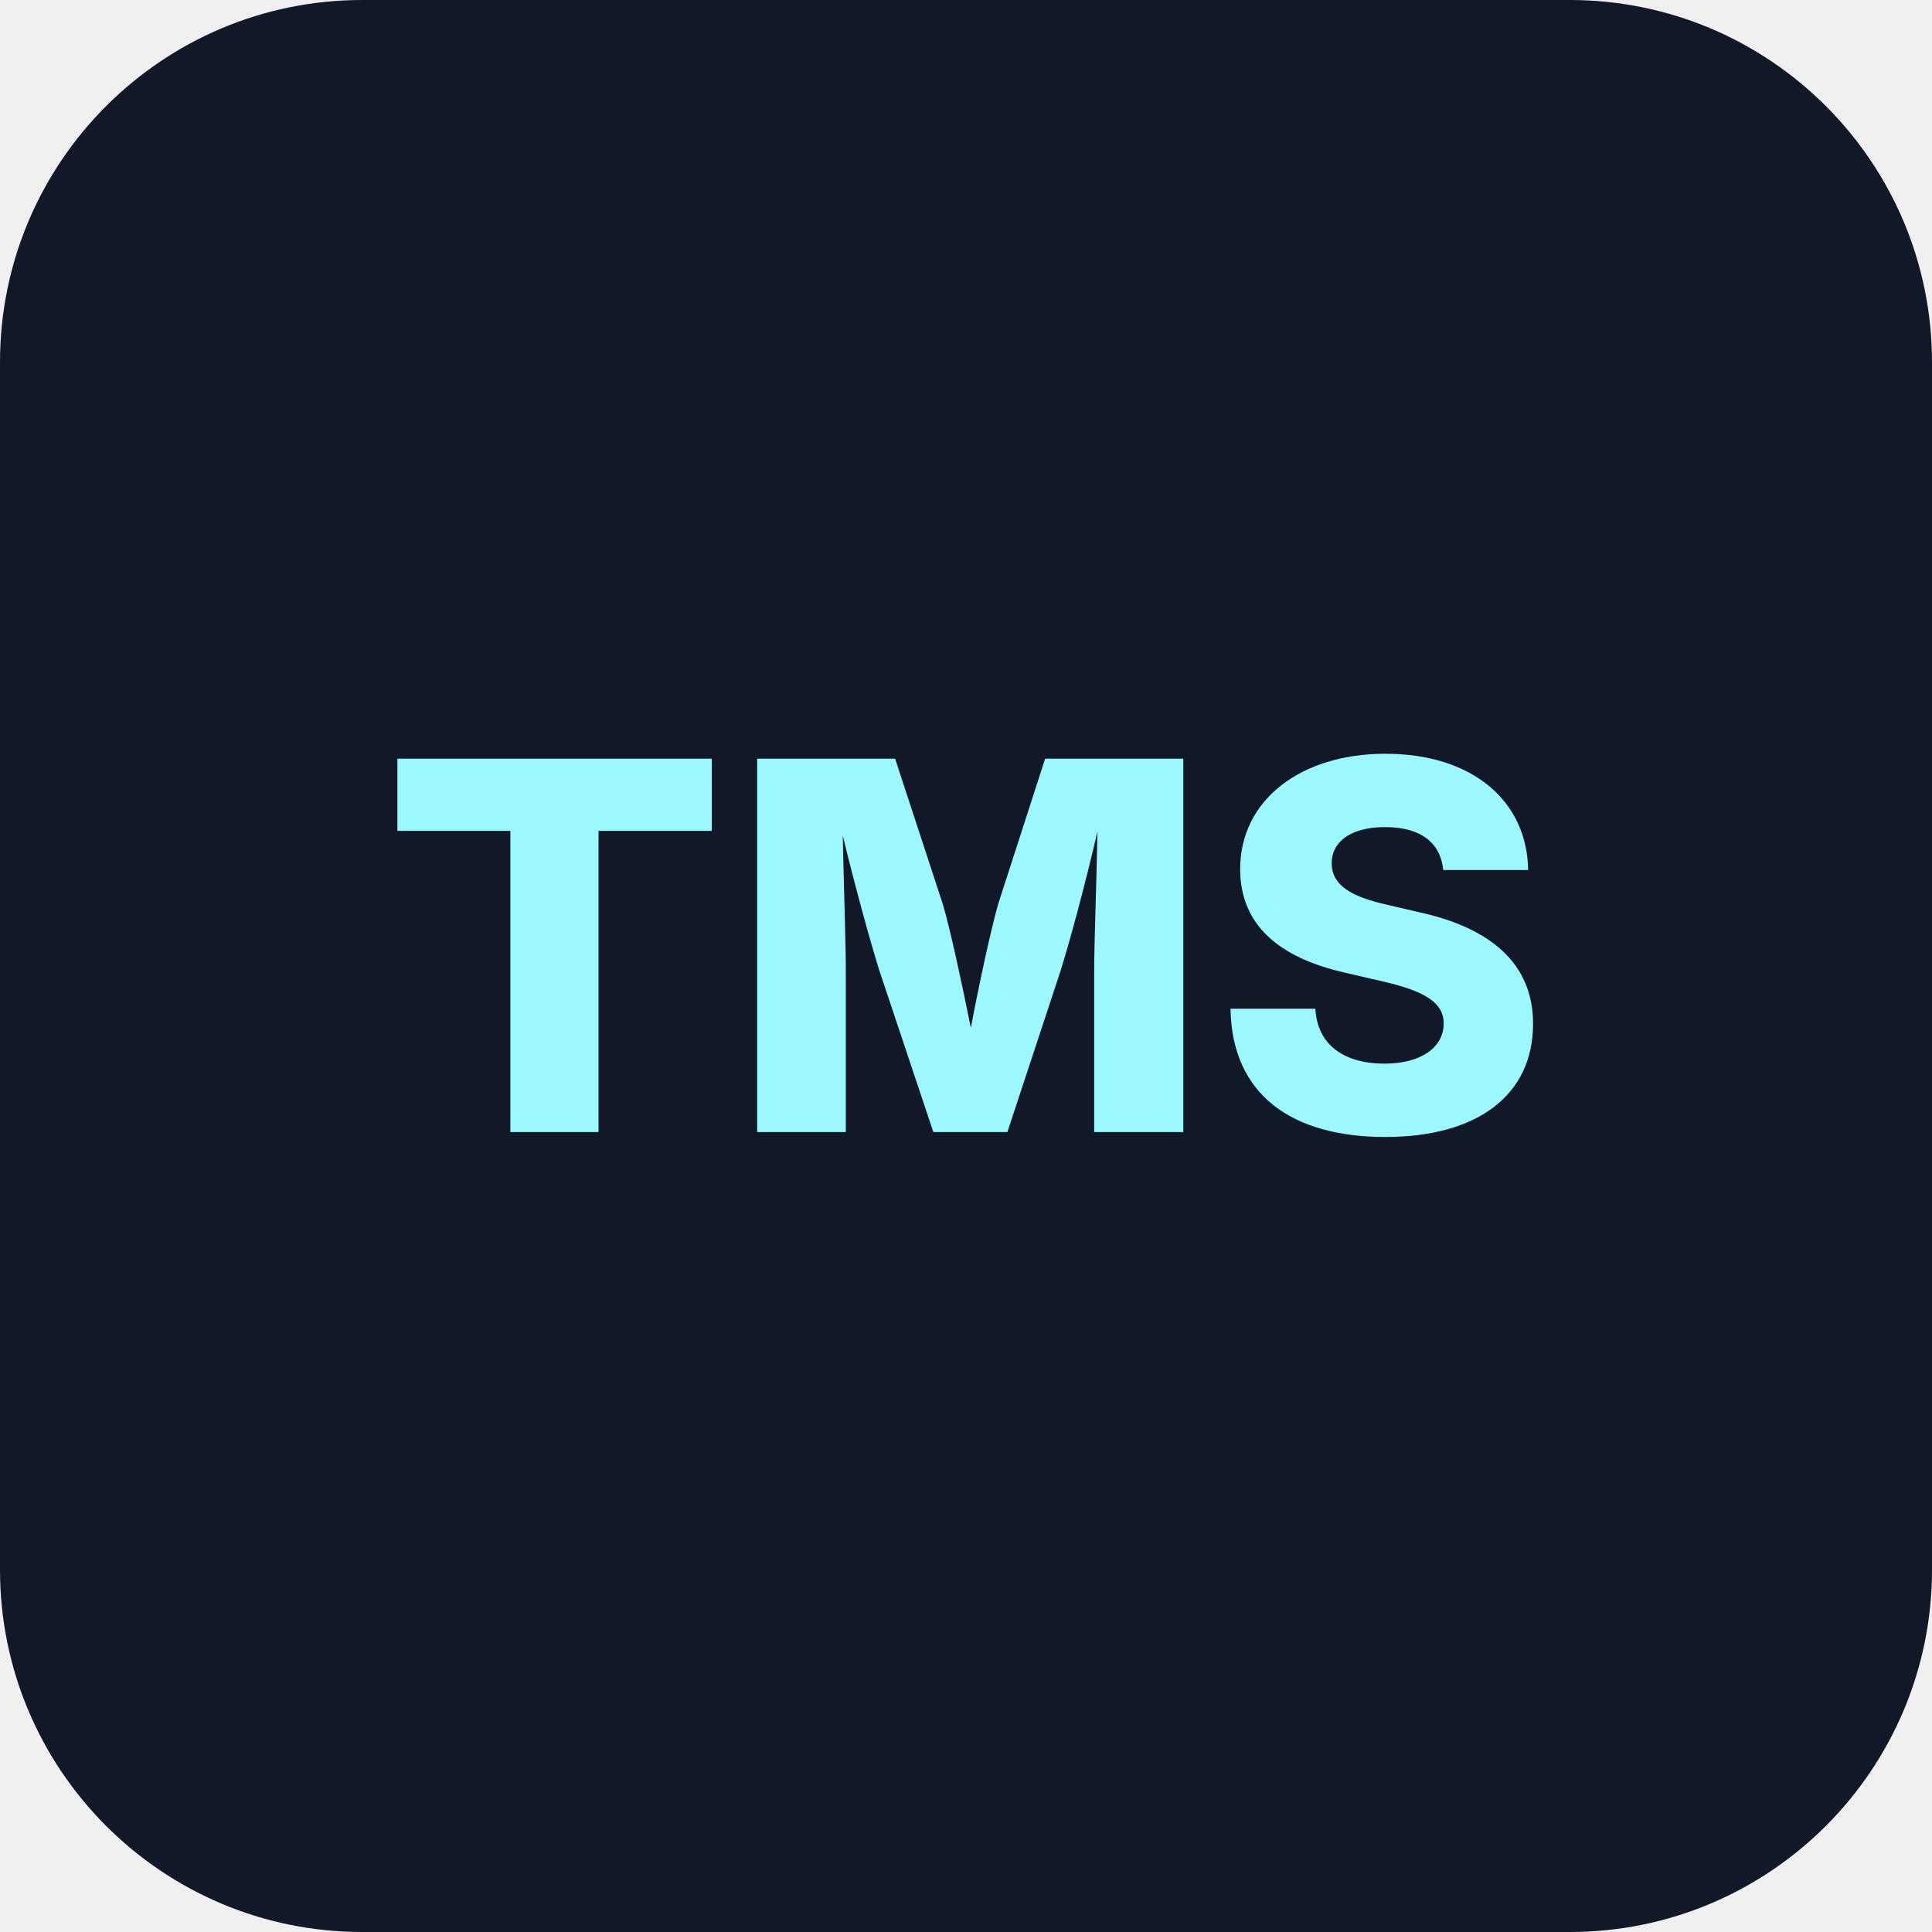
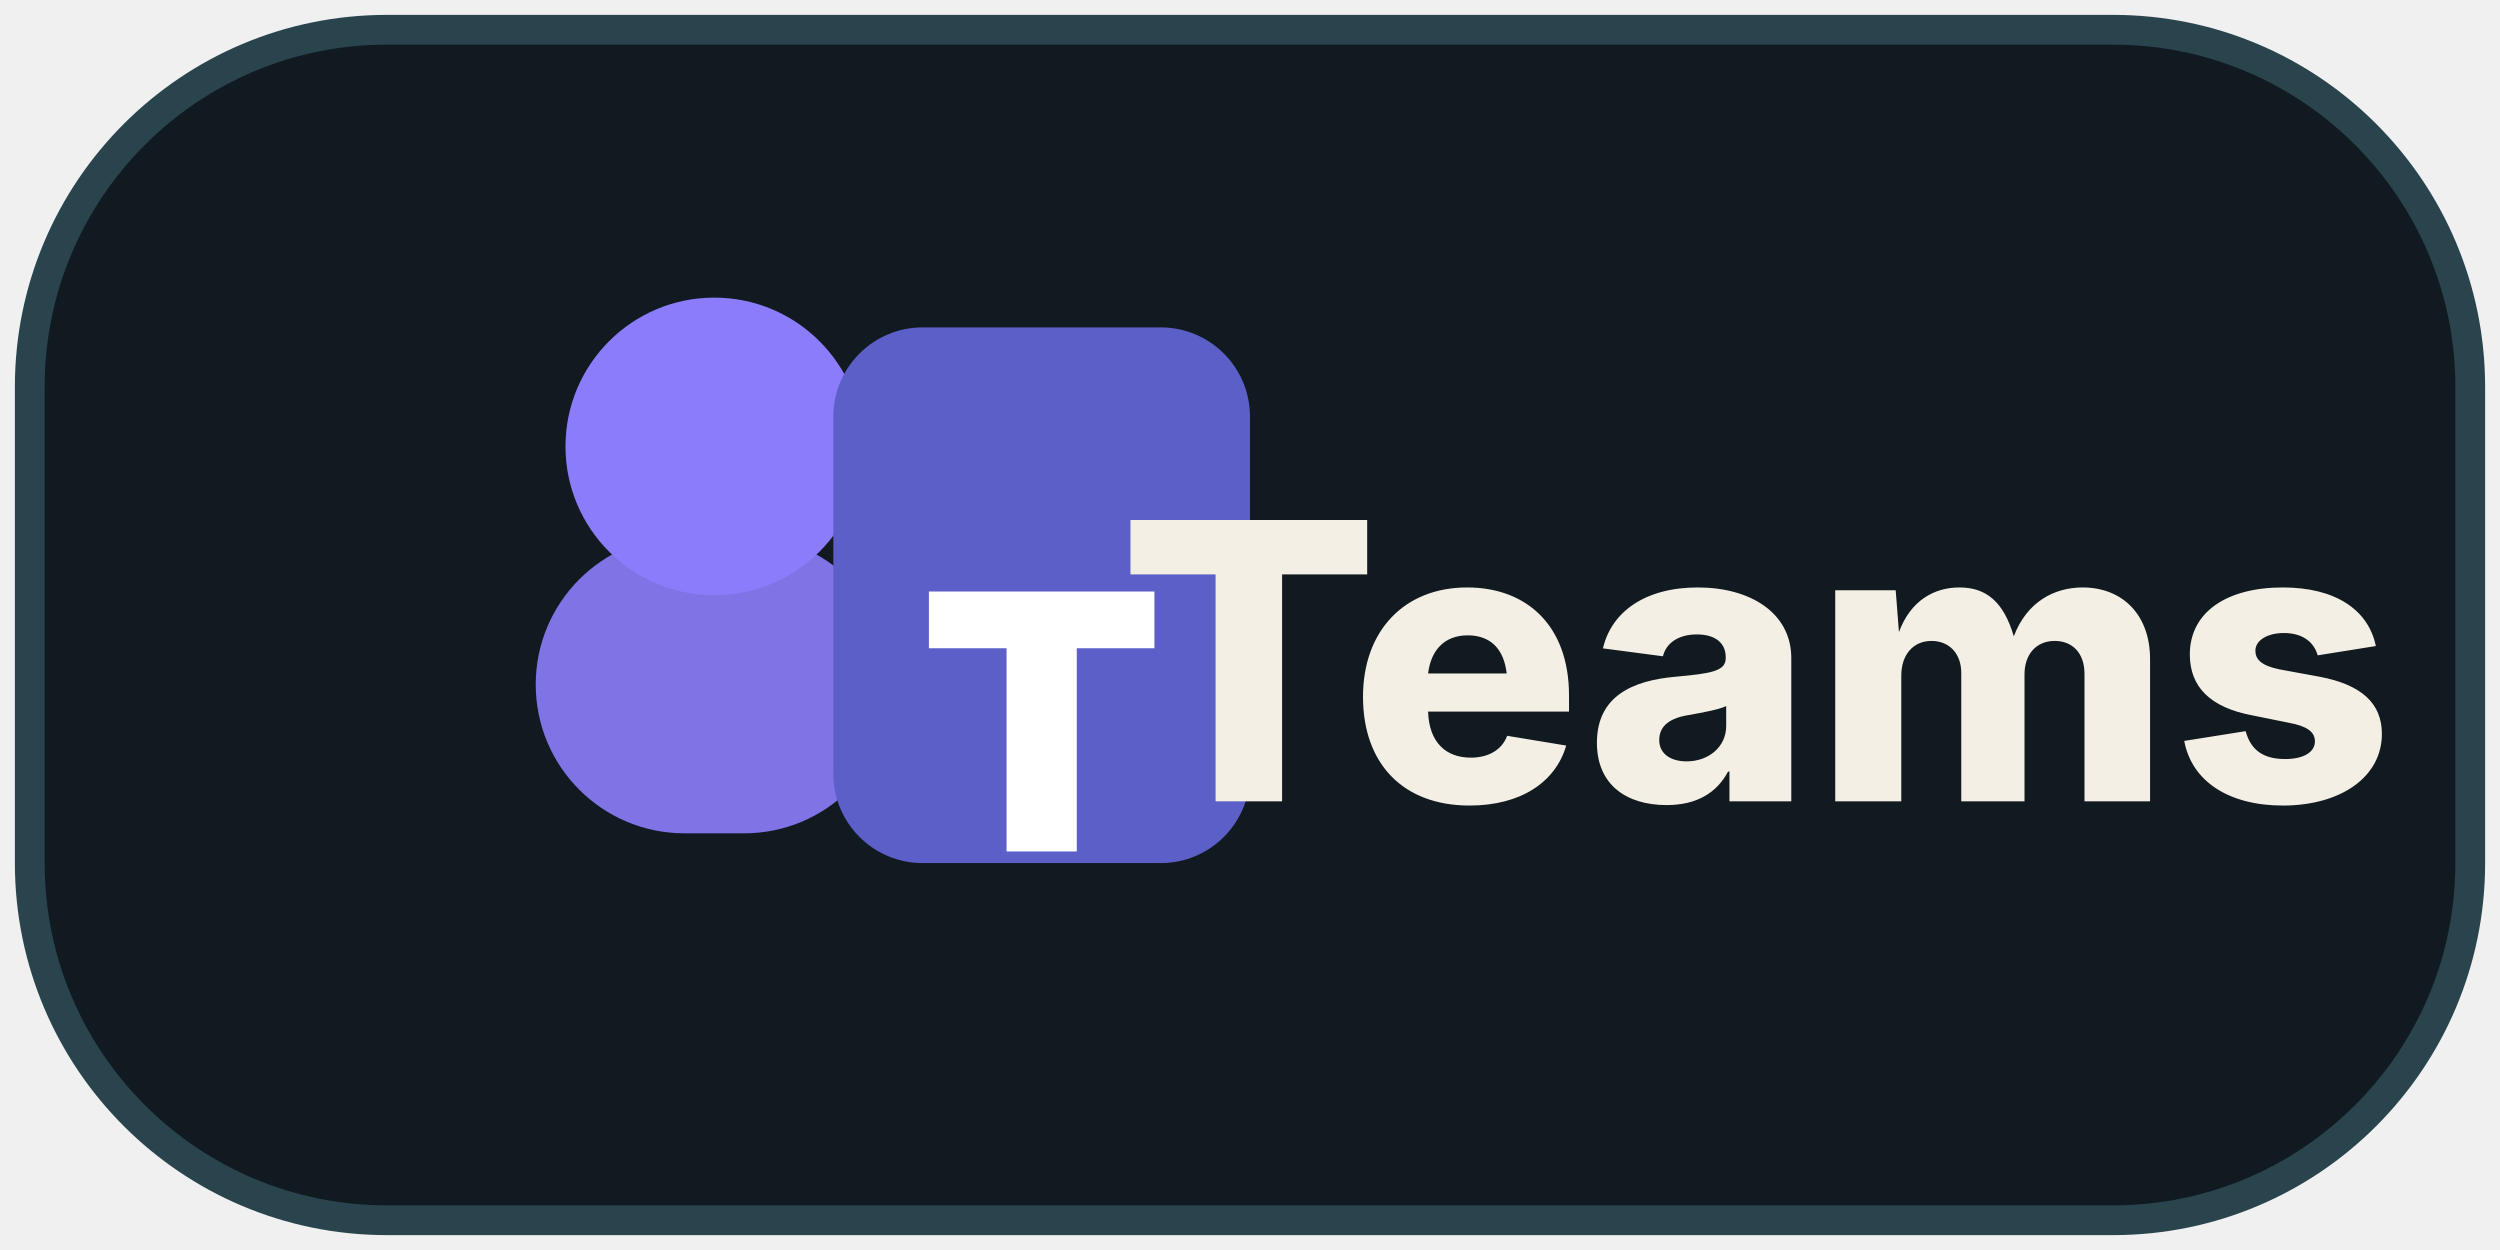
- <svg xmlns="http://www.w3.org/2000/svg" viewBox="0 0 128 128" role="img" aria-label="TMS">
-   <rect width="128" height="128" rx="24" fill="#111827" />
-   <text x="64" y="75" text-anchor="middle" font-family="Inter, Arial, sans-serif" font-size="34" font-weight="800" fill="#9df7ff">TMS</text>
+ <svg xmlns="http://www.w3.org/2000/svg" width="84" height="42" viewBox="0 0 84 42" role="img" aria-label="Microsoft Teams logo">
+   <rect x="1" y="1" width="82" height="40" rx="12" fill="#101A20" stroke="#29444D" />
+   <circle cx="24" cy="15" r="5" fill="#8B7CFB" />
+   <rect x="18" y="18" width="12" height="10" rx="5" fill="#8B7CFB" opacity="0.9" />
+   <rect x="28" y="11" width="14" height="18" rx="3" fill="#5B5FC7" />
+   <text x="35" y="24" text-anchor="middle" dominant-baseline="middle" fill="#FFFFFF" font-family="Inter, Arial, Helvetica, sans-serif" font-size="12" font-weight="900">T</text>
+   <text x="59" y="22" text-anchor="middle" dominant-baseline="middle" fill="#F4EFE4" font-family="Inter, Arial, Helvetica, sans-serif" font-size="13" font-weight="800">Teams</text>
</svg>
